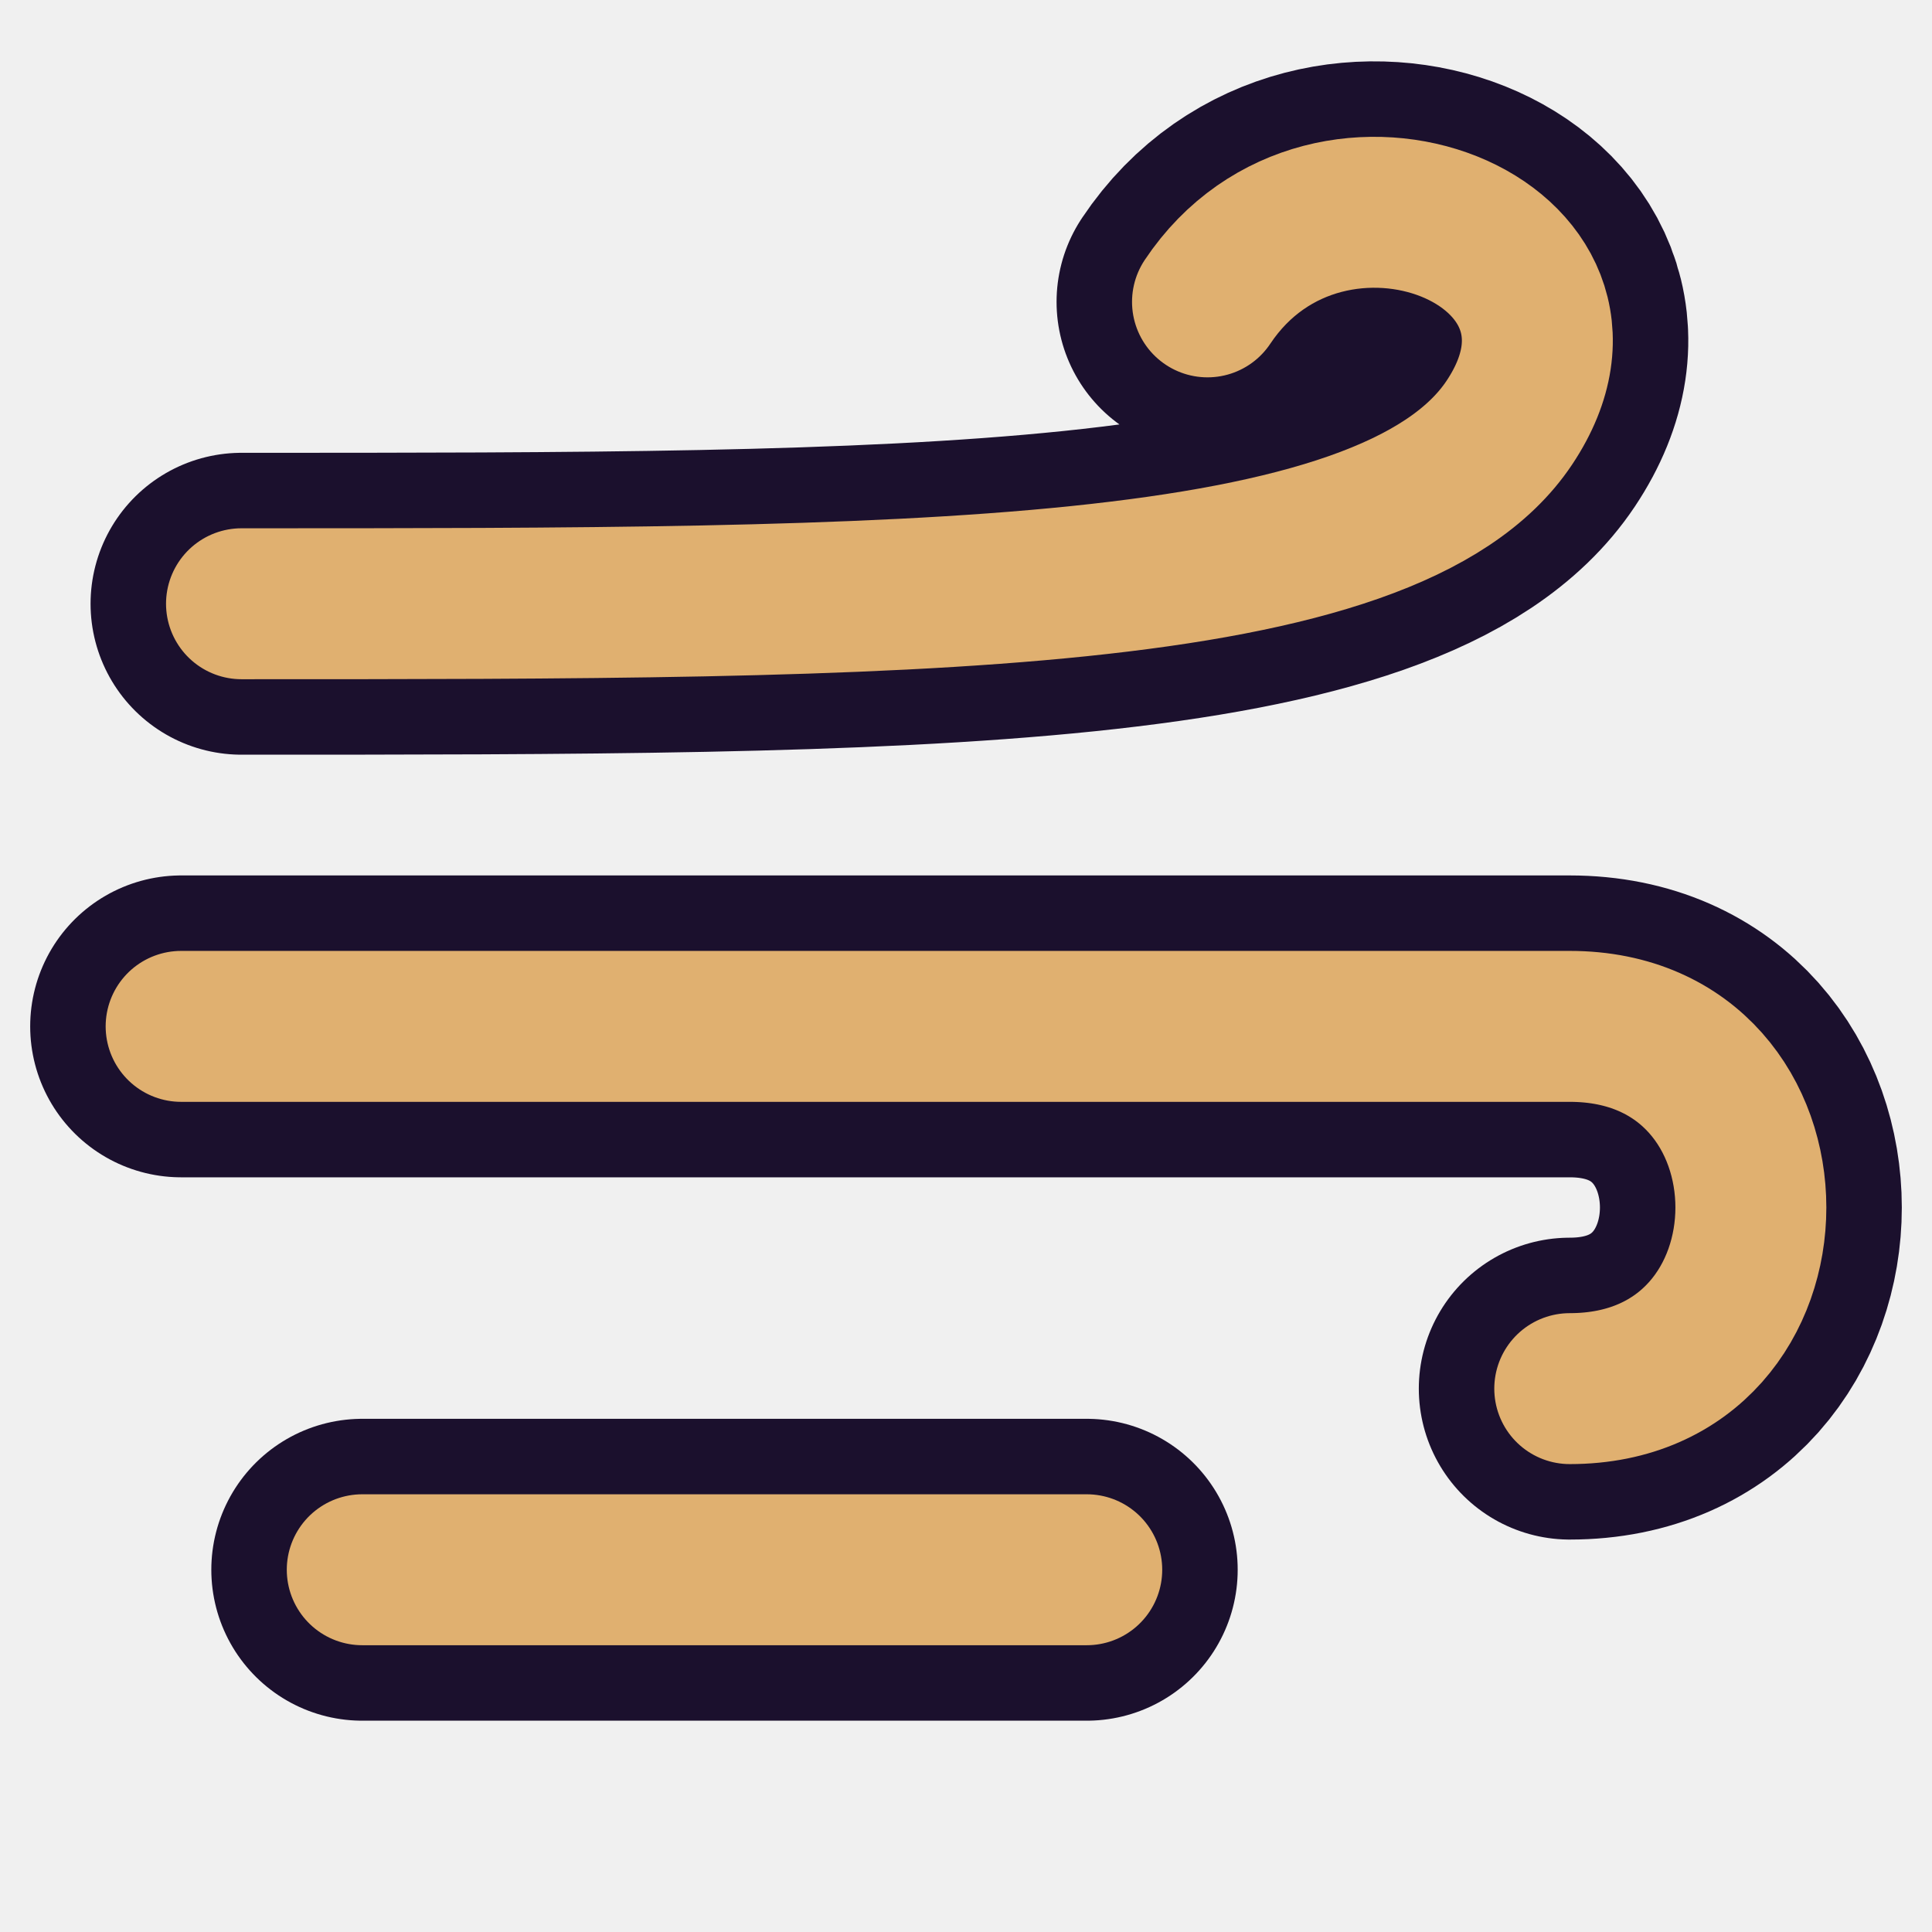
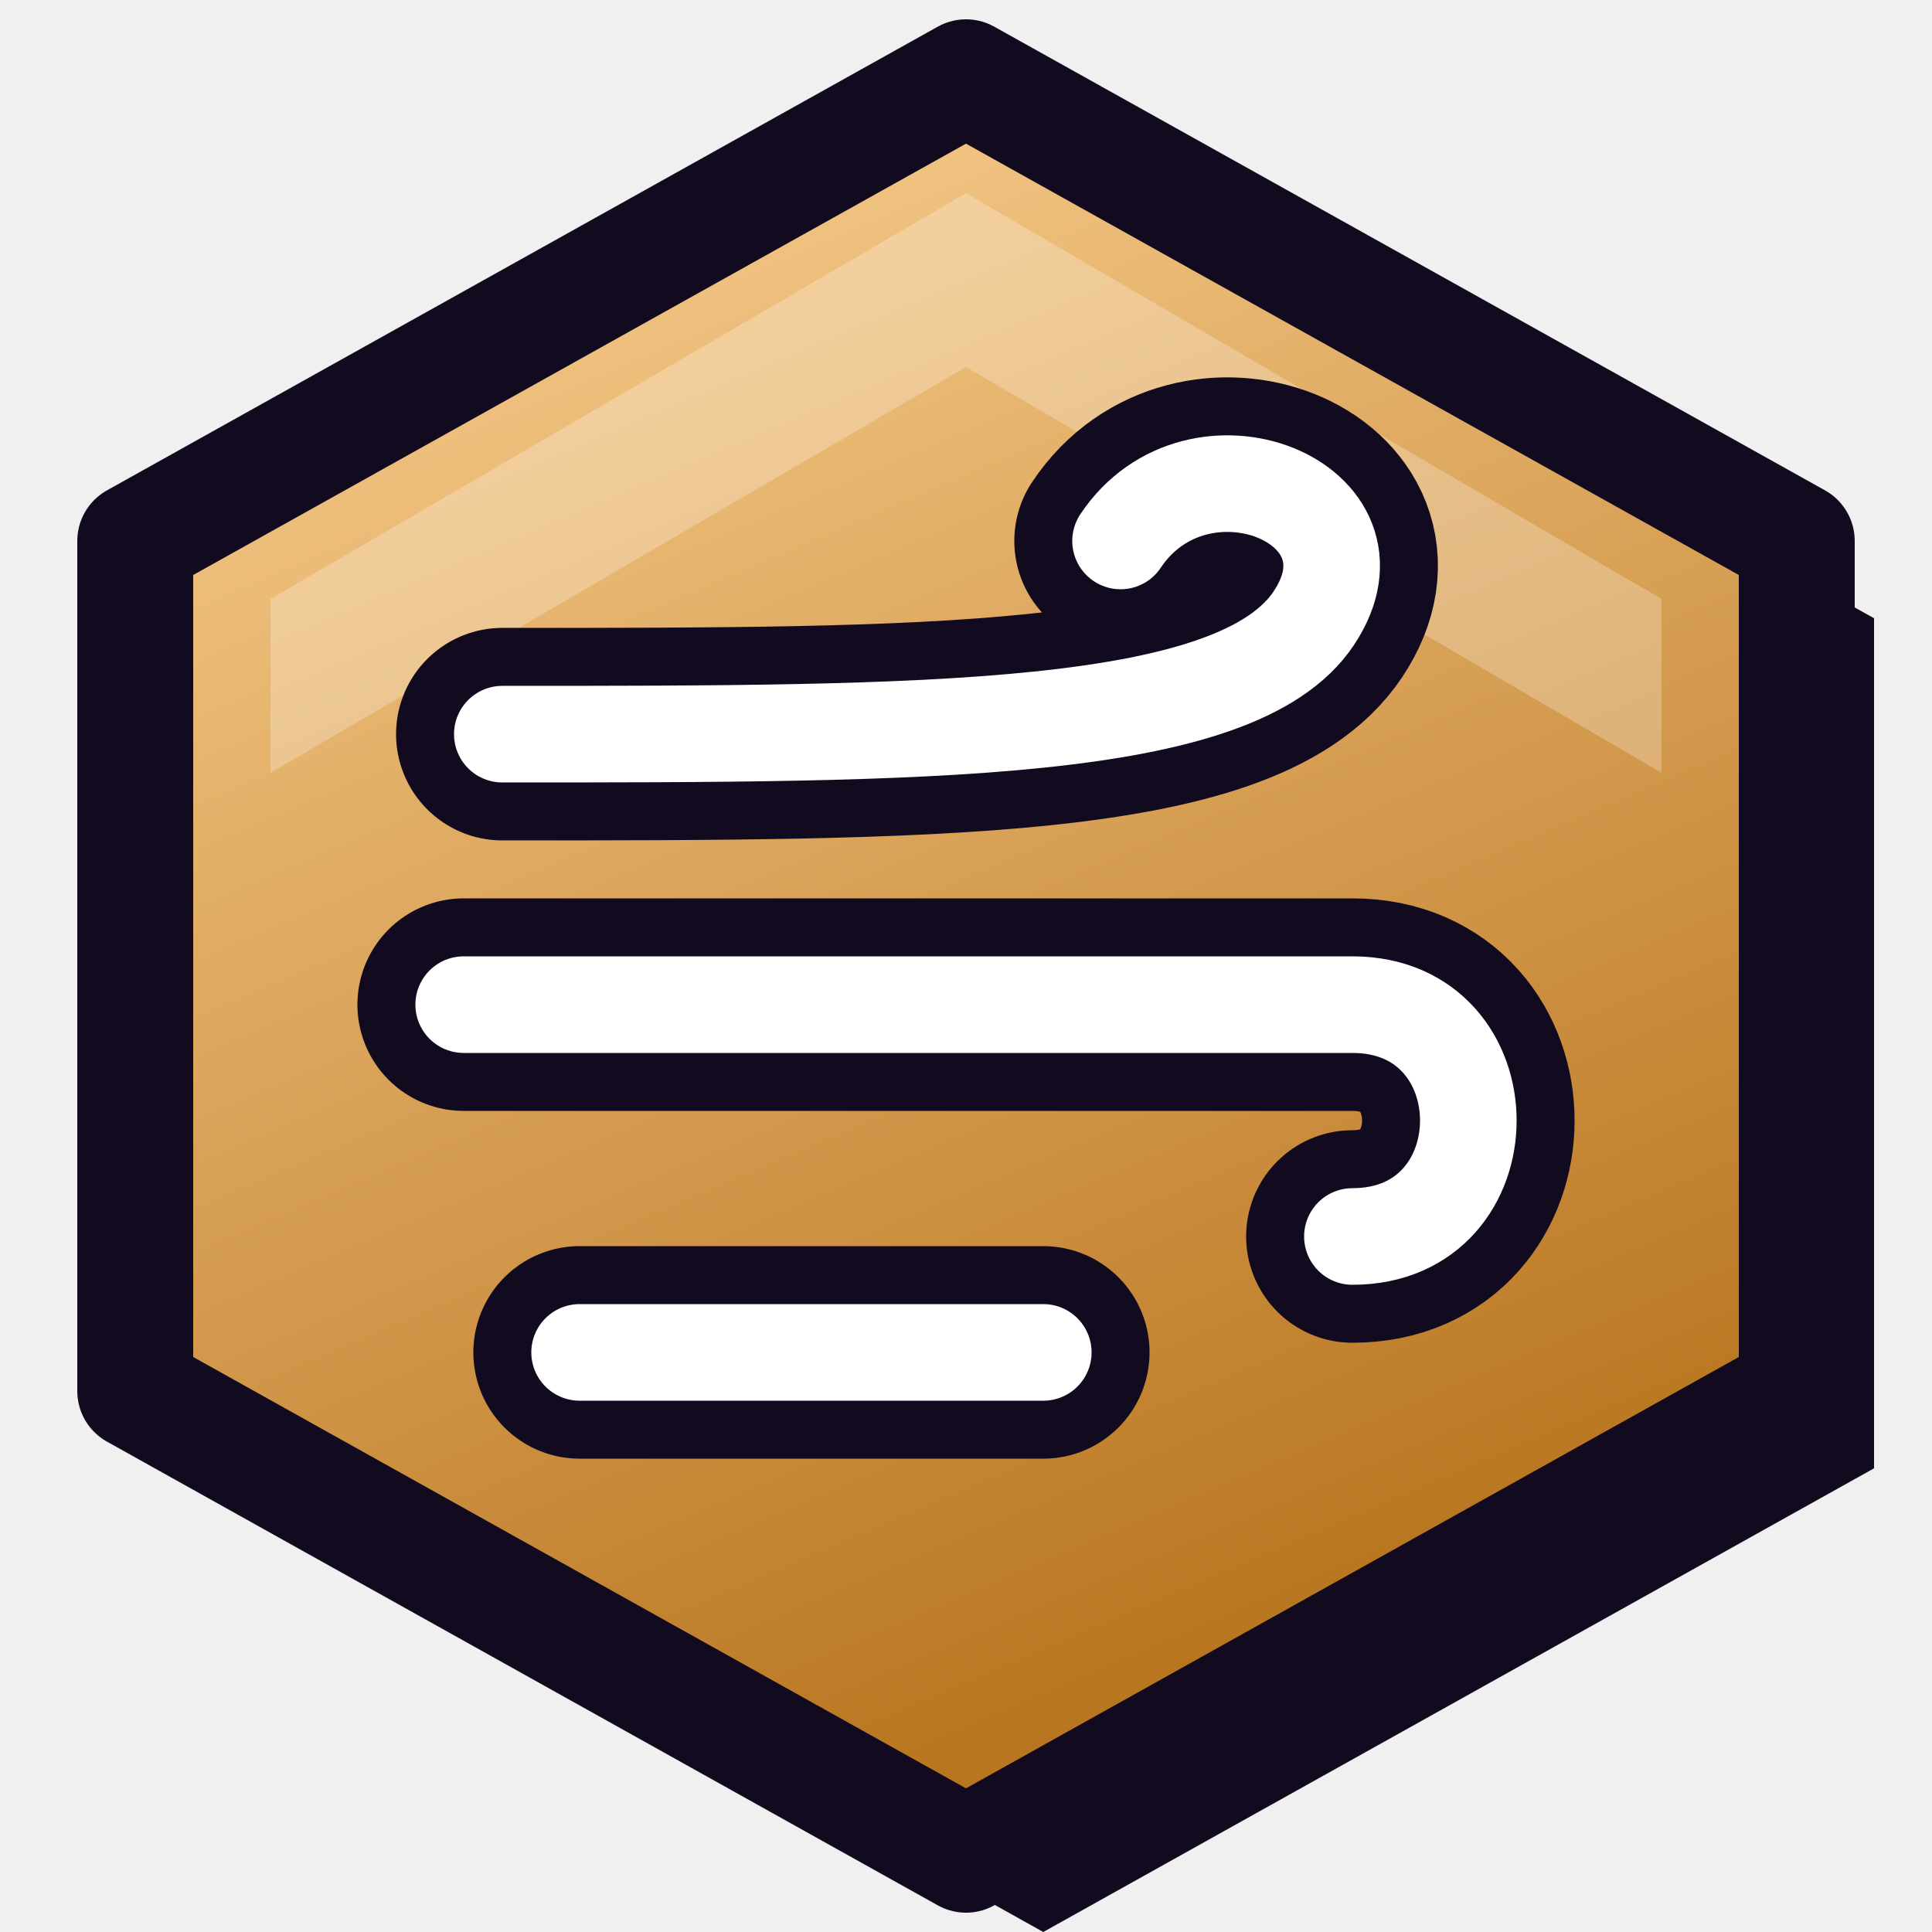
- <svg xmlns="http://www.w3.org/2000/svg" width="64" height="64" viewBox="0 0 64 64">
-   <path d="M8 20 C30 20 46 20 50 14 C54 8 44 4 40 10" fill="none" stroke="#1B102D" stroke-width="10" stroke-linecap="round" />
-   <path d="M8 20 C30 20 46 20 50 14 C54 8 44 4 40 10" fill="none" stroke="#e0b070" stroke-width="5" stroke-linecap="round" />
-   <path d="M6 34 L52 34 C60 34 60 46 52 46" fill="none" stroke="#1B102D" stroke-width="10" stroke-linecap="round" />
-   <path d="M6 34 L52 34 C60 34 60 46 52 46" fill="none" stroke="#e0b070" stroke-width="5" stroke-linecap="round" />
-   <path d="M12 52 L36 52" stroke="#1B102D" stroke-width="10" stroke-linecap="round" />
-   <path d="M12 52 L36 52" stroke="#e0b070" stroke-width="5" stroke-linecap="round" />
+ <svg xmlns="http://www.w3.org/2000/svg" width="64" height="64" viewBox="0 0 100 100">
+   <defs>
+     <linearGradient id="g" x1="0" y1="0" x2="0.4" y2="1">
+       <stop offset="0" stop-color="#ffd79a" />
+       <stop offset="1" stop-color="#b8741e" />
+     </linearGradient>
+   </defs>
+   <path d="M50 4 L93 28 L93 72 L50 96 L7 72 L7 28 Z" fill="#120a1e" transform="translate(4 4)" />
+   <path d="M50 4 L93 28 L93 72 L50 96 L7 72 L7 28 Z" fill="url(#g)" stroke="#120a1e" stroke-width="6" stroke-linejoin="round" />
+   <path d="M50 10 L86 31 L86 40 L50 19 L14 40 L14 31 Z" fill="#fff" opacity="0.25" />
+   <g transform="translate(18 18) scale(1)">
+     <path d="M8 20 C30 20 46 20 50 14 C54 8 44 4 40 10" fill="none" stroke="#120a1e" stroke-width="11" stroke-linecap="round" />
+     <path d="M8 20 C30 20 46 20 50 14 C54 8 44 4 40 10" fill="none" stroke="#fff" stroke-width="5" stroke-linecap="round" />
+     <path d="M6 34 L52 34 C60 34 60 46 52 46" fill="none" stroke="#120a1e" stroke-width="11" stroke-linecap="round" />
+     <path d="M6 34 L52 34 C60 34 60 46 52 46" fill="none" stroke="#fff" stroke-width="5" stroke-linecap="round" />
+     <path d="M12 52 L36 52" fill="none" stroke="#120a1e" stroke-width="11" stroke-linecap="round" />
+     <path d="M12 52 L36 52" fill="none" stroke="#fff" stroke-width="5" stroke-linecap="round" />
+   </g>
</svg>
